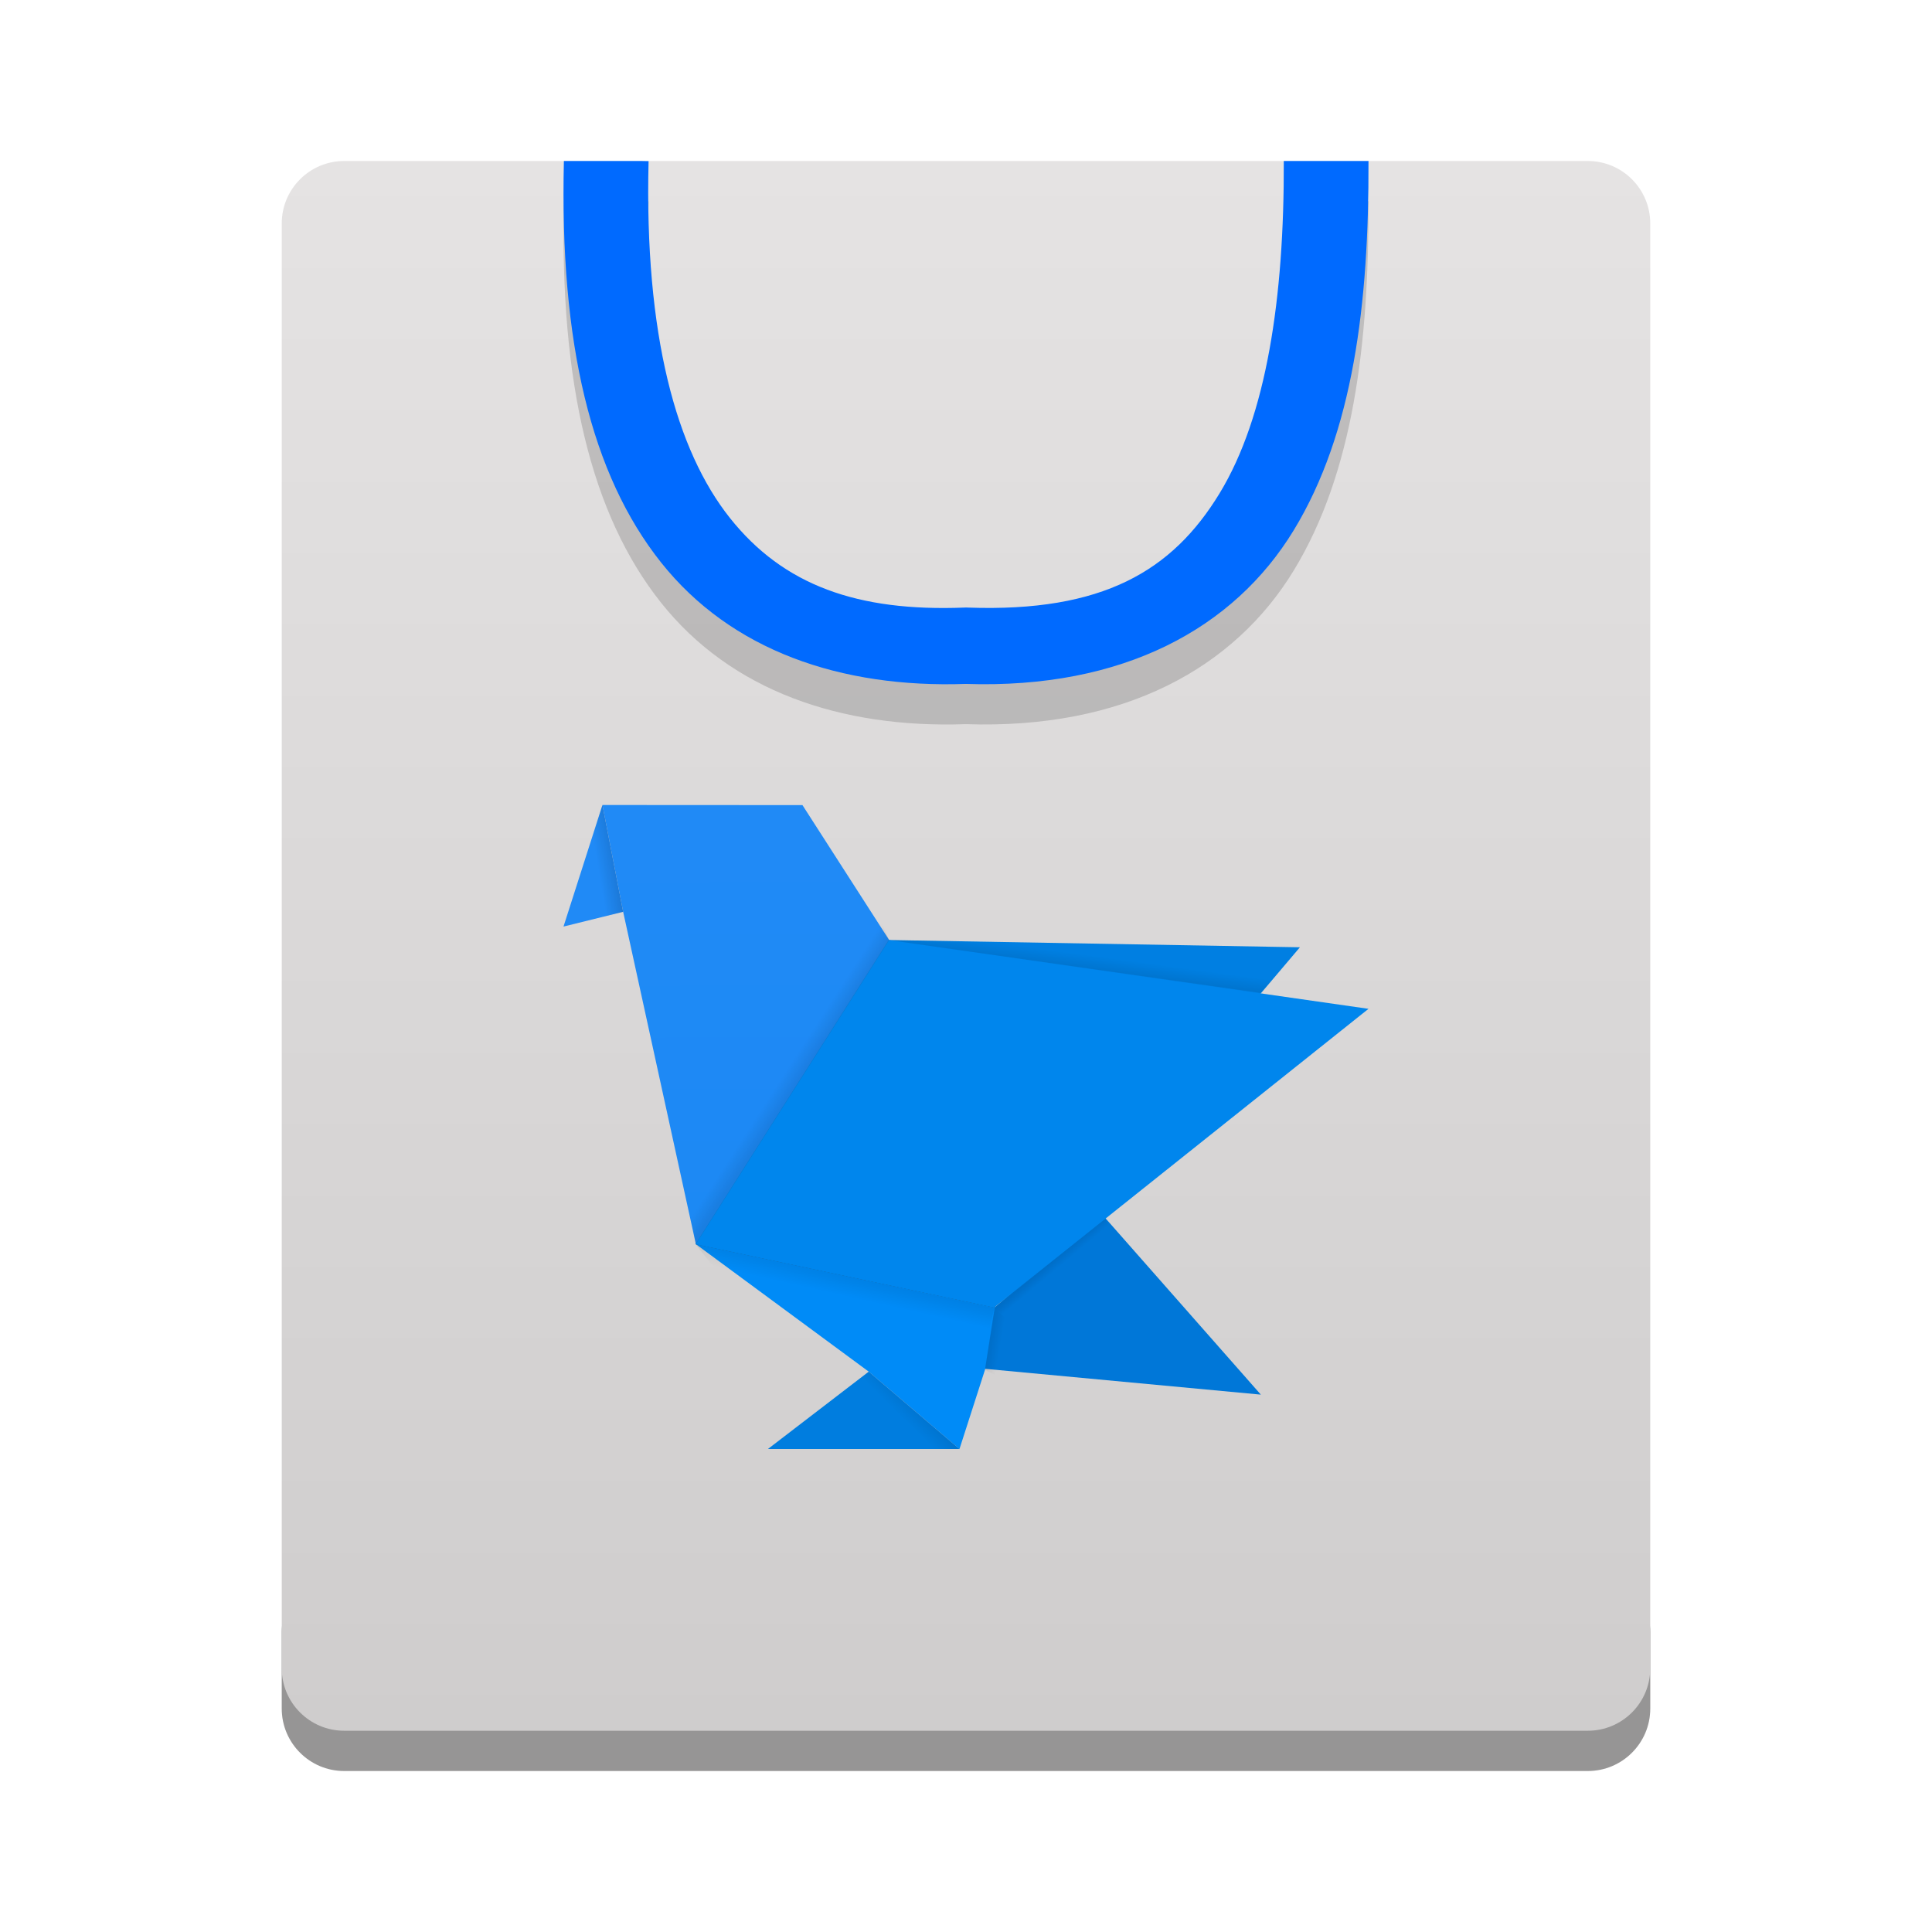
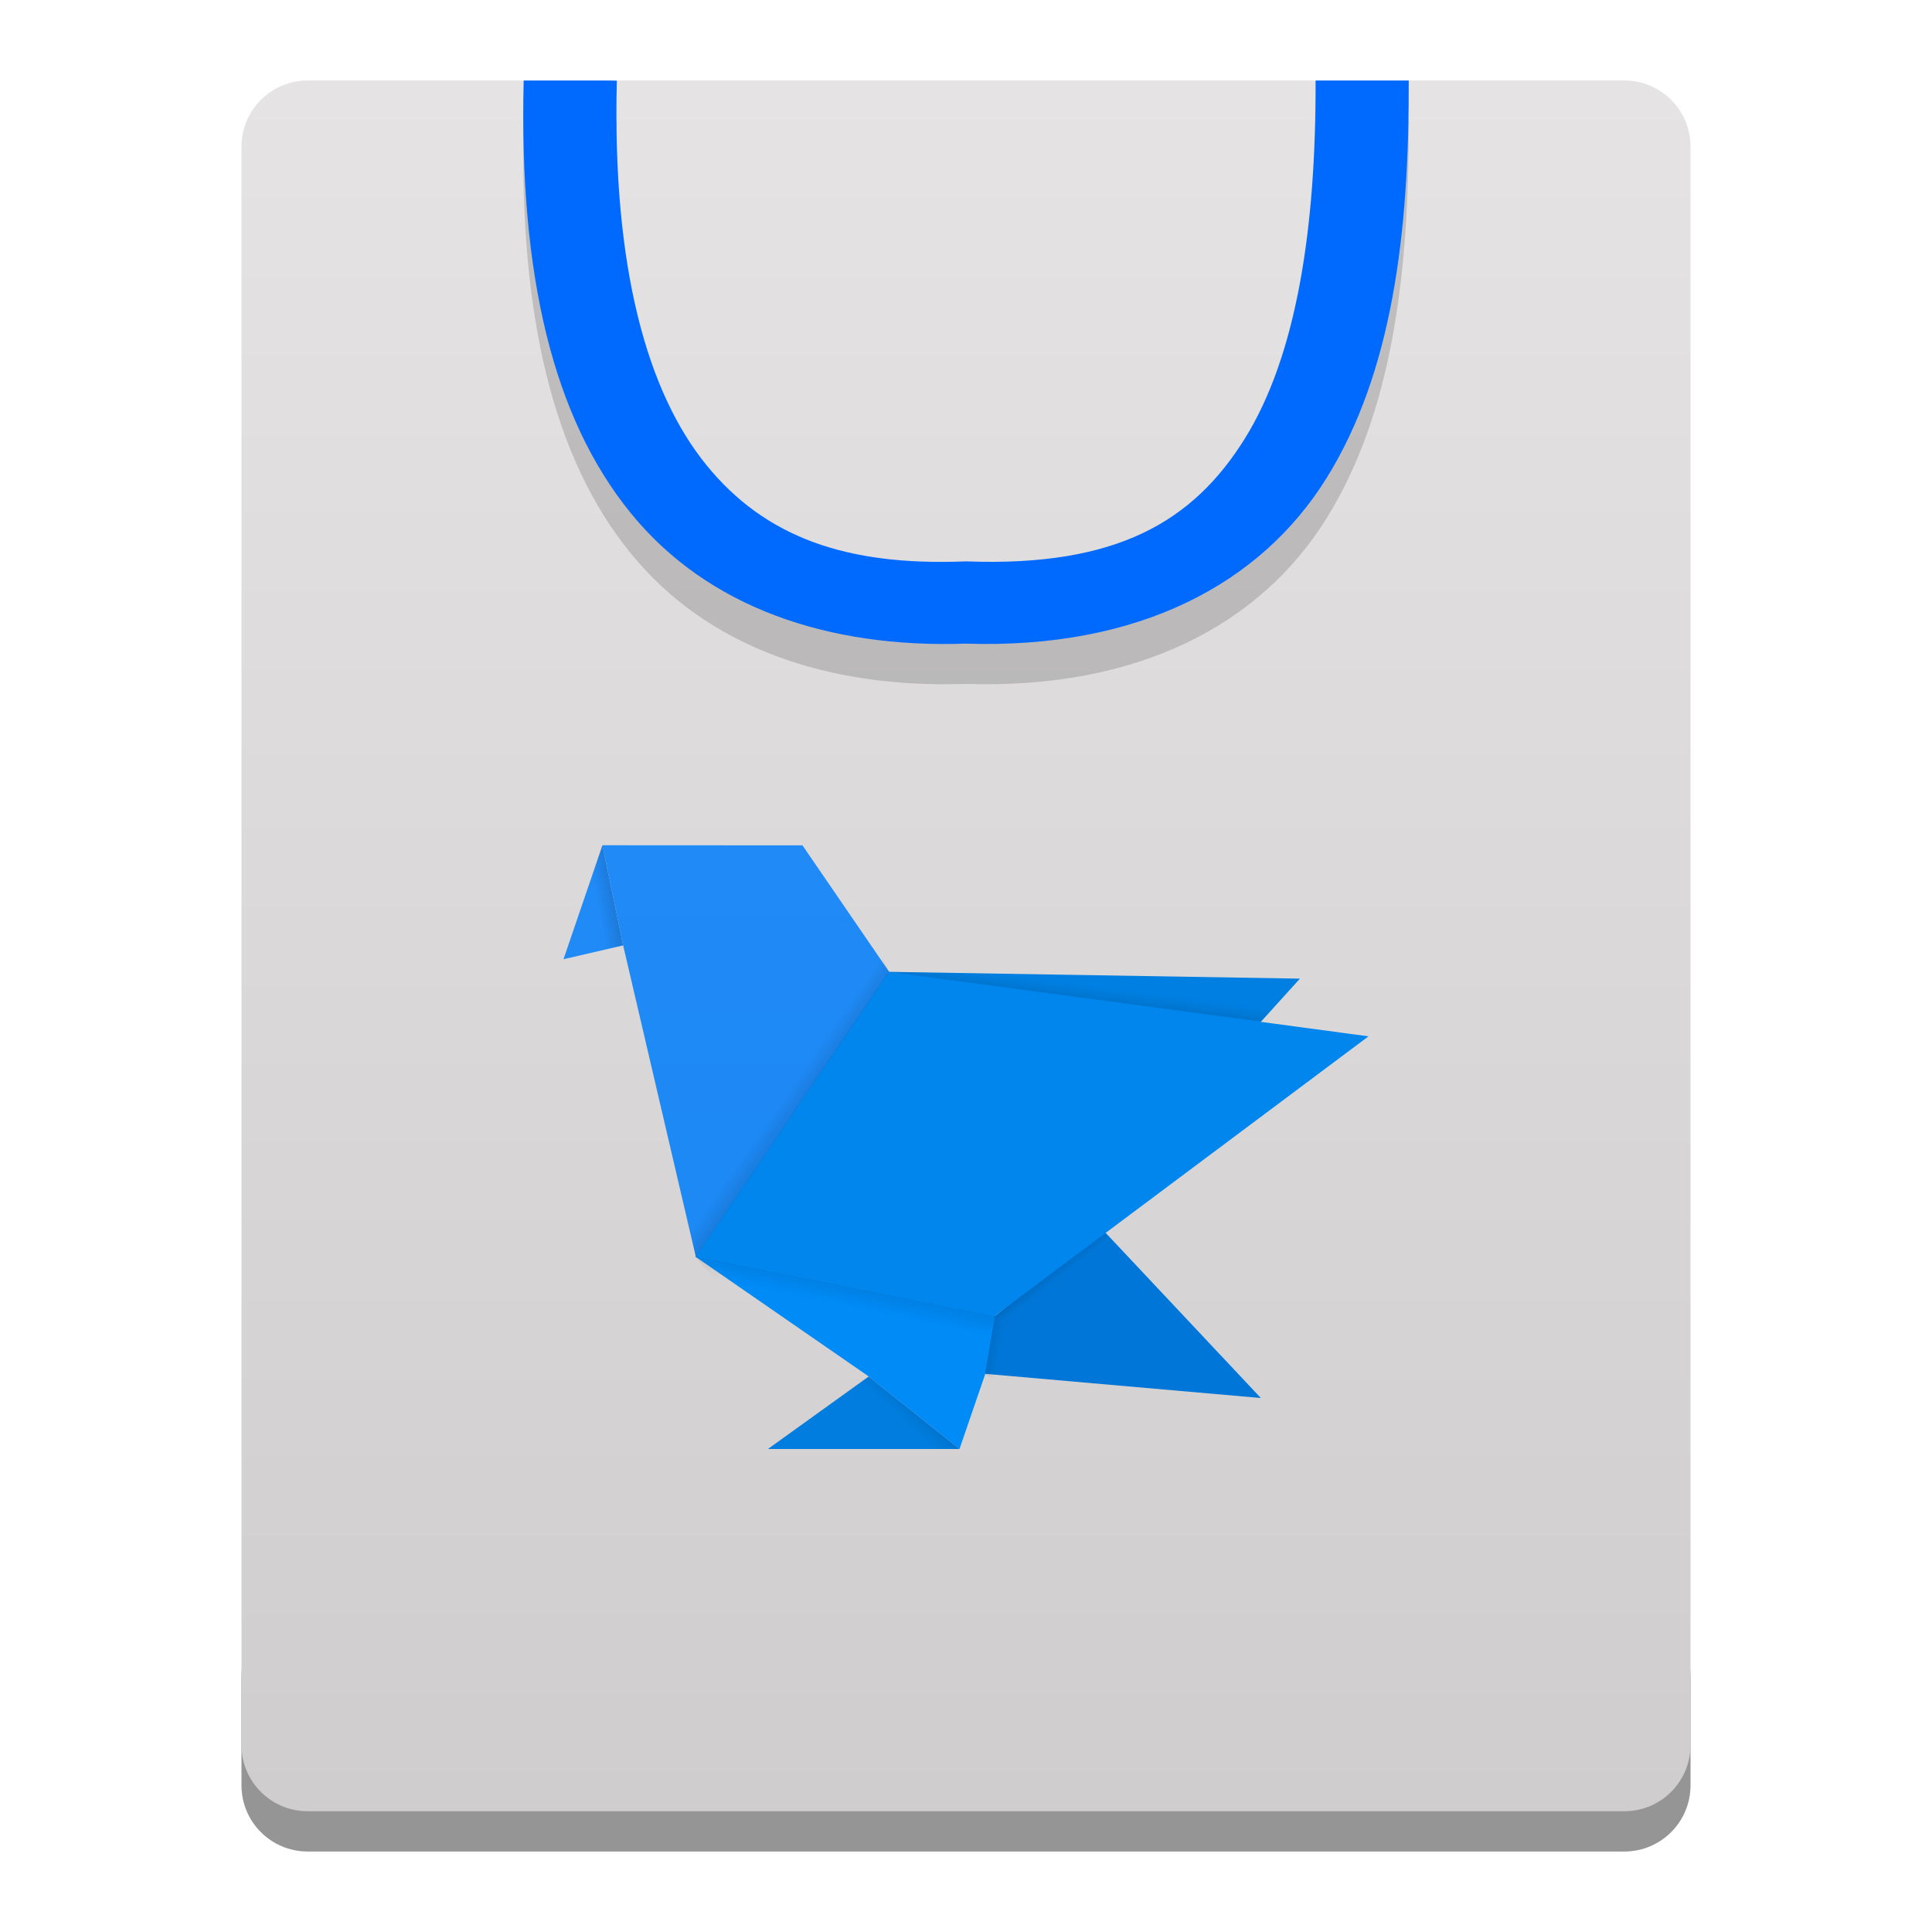
<svg xmlns="http://www.w3.org/2000/svg" xmlns:xlink="http://www.w3.org/1999/xlink" version="1.1" id="svg2" width="48" height="48" viewBox="0 0 48 48">
  <defs id="defs6">
    <style id="current-color-scheme" type="text/css">.ColorScheme-Highlight {
        color:#006aff;
      }
      .ColorScheme-HighlightedText {
        color:#ffffff;
      }</style>
    <linearGradient id="linearGradient826">
      <stop style="stop-color:#e5e3e3;stop-opacity:1" offset="0" id="stop822" />
      <stop style="stop-color:#cfcdcd;stop-opacity:1" offset="1" id="stop824" />
    </linearGradient>
    <clipPath clipPathUnits="userSpaceOnUse" id="clipPath1227">
      <path d="M 0,660 H 660 V 0 H 0 Z" id="path1225" />
    </clipPath>
    <clipPath clipPathUnits="userSpaceOnUse" id="clipPath1237">
      <path d="M -102.917,69.287 H 102.917 V -69.287 h -205.834 z" id="path1235" />
    </clipPath>
    <clipPath clipPathUnits="userSpaceOnUse" id="clipPath1865">
      <path d="M -102.917,69.287 H 102.917 V -69.287 h -205.834 z" id="path1863" />
    </clipPath>
    <clipPath clipPathUnits="userSpaceOnUse" id="clipPath2493">
      <path d="M -102.917,69.287 H 102.917 V -69.287 h -205.834 z" id="path2491" />
    </clipPath>
    <clipPath clipPathUnits="userSpaceOnUse" id="clipPath3121">
      <path d="M -102.917,69.287 H 102.917 V -69.287 h -205.834 z" id="path3119" />
    </clipPath>
    <clipPath clipPathUnits="userSpaceOnUse" id="clipPath3749">
      <path d="M -102.917,69.287 H 102.917 V -69.287 h -205.834 z" id="path3747" />
    </clipPath>
    <clipPath clipPathUnits="userSpaceOnUse" id="clipPath4377">
      <path d="M -102.917,69.287 H 102.917 V -69.287 h -205.834 z" id="path4375" />
    </clipPath>
    <clipPath clipPathUnits="userSpaceOnUse" id="clipPath5005">
      <path d="M -102.917,69.287 H 102.917 V -69.287 h -205.834 z" id="path5003" />
    </clipPath>
    <clipPath clipPathUnits="userSpaceOnUse" id="clipPath5633">
      <path d="M -102.917,69.287 H 102.917 V -69.287 h -205.834 z" id="path5631" />
    </clipPath>
    <clipPath clipPathUnits="userSpaceOnUse" id="clipPath6261">
      <path d="M -102.917,69.287 H 102.917 V -69.287 h -205.834 z" id="path6259" />
    </clipPath>
    <clipPath clipPathUnits="userSpaceOnUse" id="clipPath6889">
      <path d="M -102.917,69.287 H 102.917 V -69.287 h -205.834 z" id="path6887" />
    </clipPath>
    <clipPath clipPathUnits="userSpaceOnUse" id="clipPath7517">
      <path d="M -102.917,69.287 H 102.917 V -69.287 h -205.834 z" id="path7515" />
    </clipPath>
    <clipPath clipPathUnits="userSpaceOnUse" id="clipPath8145">
      <path d="M -102.917,69.287 H 102.917 V -69.287 h -205.834 z" id="path8143" />
    </clipPath>
    <clipPath clipPathUnits="userSpaceOnUse" id="clipPath8773">
      <path d="M -102.917,69.287 H 102.917 V -69.287 h -205.834 z" id="path8771" />
    </clipPath>
    <filter id="filter4193" style="color-interpolation-filters:sRGB">
      <feColorMatrix id="feColorMatrix4191" values="0.22 0.72 0.07 0.5 0 0.22 0.72 0.07 0.5 0 0.22 0.72 0.07 0.5 0 0 0 0 1 0 " />
    </filter>
    <linearGradient id="linearGradient17488">
      <stop style="stop-color:#000000;stop-opacity:0.123" offset="0" id="stop17484" />
      <stop style="stop-color:#000000;stop-opacity:0" offset="1" id="stop17486" />
    </linearGradient>
    <filter id="filter8477" style="color-interpolation-filters:sRGB">
      <feColorMatrix id="feColorMatrix8475" values="0.22 0.72 0.07 0.5 0 0.22 0.72 0.07 0.5 0 0.22 0.72 0.07 0.5 0 0 0 0 1 0 " />
    </filter>
-     <linearGradient xlink:href="#linearGradient826" id="linearGradient5005" x1="234.995" y1="0.841" x2="234.995" y2="255.373" gradientUnits="userSpaceOnUse" gradientTransform="matrix(1.000097,0,0,0.9785426,0.551536,-0.2802052)" />
+     <linearGradient xlink:href="#linearGradient826" id="linearGradient5005" x1="234.995" y1="0.841" x2="234.995" y2="255.373" gradientUnits="userSpaceOnUse" gradientTransform="matrix(1.058926,0,0,1.078906,-6.886613,-6.75101)" />
    <linearGradient xlink:href="#linearGradient5126-9" id="linearGradient5057-0" x1="3550.01" y1="166.406" x2="3457.928" y2="68.058" gradientUnits="userSpaceOnUse" gradientTransform="matrix(0.1580137,0,0,-0.1534592,-660.1409,327.8901)" />
    <linearGradient id="linearGradient5126-9">
      <stop style="stop-color:#000000;stop-opacity:0.078" offset="0" id="stop5122-3" />
      <stop style="stop-color:#000000;stop-opacity:0" offset="1" id="stop5124-6" />
    </linearGradient>
    <linearGradient xlink:href="#linearGradient5126-9" id="linearGradient5010-0" x1="5709.909" y1="3656.13" x2="5721.645" y2="3747.193" gradientUnits="userSpaceOnUse" gradientTransform="matrix(0.1580137,0,0,-0.1534592,-661.6513,427.9787)" />
    <linearGradient xlink:href="#linearGradient5126-9" id="linearGradient17531-6" x1="4328.198" y1="1339.151" x2="4417.95" y2="1323.124" gradientUnits="userSpaceOnUse" gradientTransform="matrix(0.1580137,0,0,-0.1534592,-661.6513,428.3678)" />
    <linearGradient xlink:href="#linearGradient5126-9" id="linearGradient17521-2" x1="4730.331" y1="1641.33" x2="4768.774" y2="1593.249" gradientUnits="userSpaceOnUse" gradientTransform="matrix(0.1580137,0,0,-0.1534592,-661.6513,427.9787)" />
    <linearGradient xlink:href="#linearGradient5126-9" id="linearGradient17419-2-6" x1="4552.577" y1="2938.654" x2="4462.826" y2="2999.557" gradientUnits="userSpaceOnUse" gradientTransform="matrix(0.1580137,0,0,-0.1534592,-916.9271,410.2703)" />
    <linearGradient xlink:href="#linearGradient17488" id="linearGradient17458-1" x1="1664.645" y1="3954.771" x2="1536.428" y2="3932.333" gradientUnits="userSpaceOnUse" gradientTransform="matrix(0.1580137,0,0,-0.1534592,-676.6383,399.2788)" />
    <linearGradient xlink:href="#linearGradient17425-2" id="linearGradient17427-9" x1="3725.58" y1="3820.143" x2="3687.115" y2="1294.275" gradientUnits="userSpaceOnUse" gradientTransform="matrix(0.1580137,0,0,-0.1534592,-917.4569,410.2703)" />
    <linearGradient id="linearGradient17425-2">
      <stop style="stop-color:#0086ed;stop-opacity:1" offset="0" id="stop17421-0" />
      <stop style="stop-color:#0086ed;stop-opacity:1" offset="1" id="stop17423-2" />
    </linearGradient>
    <linearGradient xlink:href="#linearGradient17417-7" id="linearGradient17419-3" x1="3712.758" y1="4602.265" x2="3725.58" y2="1672.515" gradientUnits="userSpaceOnUse" gradientTransform="matrix(0.1580137,0,0,-0.1534592,-916.9271,410.2703)" />
    <linearGradient id="linearGradient17417-7">
      <stop style="stop-color:#208af6;stop-opacity:1" offset="0" id="stop17413-5" />
      <stop style="stop-color:#1c89f4;stop-opacity:1" offset="1" id="stop17415-9" />
    </linearGradient>
    <linearGradient gradientTransform="matrix(0.1580137,0,0,-0.1534592,-662.181,427.9787)" xlink:href="#linearGradient5126-9" id="linearGradient17435-3-2" x1="3395.859" y1="1534.827" x2="3364.825" y2="1389.709" gradientUnits="userSpaceOnUse" />
    <linearGradient xlink:href="#linearGradient17433-8" id="linearGradient17435-2" x1="4353.841" y1="1800.731" x2="4341.02" y2="-340.487" gradientUnits="userSpaceOnUse" gradientTransform="matrix(0.1580137,0,0,-0.126775,-661.6513,380.2698)" />
    <linearGradient id="linearGradient17433-8">
      <stop style="stop-color:#008bf7;stop-opacity:1" offset="0" id="stop17429-9" />
      <stop style="stop-color:#008bf7;stop-opacity:1" offset="1" id="stop17431-7" />
    </linearGradient>
  </defs>
-   <g id="g840" transform="matrix(0.1565817,0,0,0.1565817,4.114119,3.915074)">
-     <rect style="fill:#cfcdcd;fill-opacity:1;stroke:none;stroke-width:2.262;stroke-miterlimit:1.414" id="rect4997-9" width="217.139" height="31.932" x="18.431" y="224.068" rx="9.909" />
-     <rect style="fill:#000000;fill-opacity:0.275;stroke:none;stroke-width:2.262;stroke-miterlimit:1.414" id="rect4997-9-2" width="217.139" height="31.932" x="18.431" y="224.068" rx="9.909" />
-     <rect style="fill:url(#linearGradient5005);fill-opacity:1;stroke:none;stroke-width:6.318;stroke-miterlimit:1.414" id="rect4997" width="217.139" height="249.071" x="18.431" y="0.542" rx="9.909" />
-     <path id="path5090-7" style="color:#000000;font-style:normal;font-variant:normal;font-weight:normal;font-stretch:normal;font-size:medium;line-height:normal;font-family:sans-serif;font-variant-ligatures:normal;font-variant-position:normal;font-variant-caps:normal;font-variant-numeric:normal;font-variant-alternates:normal;font-variant-east-asian:normal;font-feature-settings:normal;font-variation-settings:normal;text-indent:0;text-align:start;text-decoration:none;text-decoration-line:none;text-decoration-style:solid;text-decoration-color:#000000;letter-spacing:normal;word-spacing:normal;text-transform:none;writing-mode:lr-tb;direction:ltr;text-orientation:mixed;dominant-baseline:auto;baseline-shift:baseline;text-anchor:start;white-space:normal;shape-padding:0;shape-margin:0;inline-size:0;clip-rule:nonzero;display:inline;overflow:visible;visibility:visible;opacity:1;isolation:auto;mix-blend-mode:normal;color-interpolation:sRGB;color-interpolation-filters:linearRGB;solid-color:#000000;solid-opacity:1;vector-effect:none;fill:#000000;fill-opacity:0.157;fill-rule:nonzero;stroke:none;stroke-width:12.764;stroke-linecap:butt;stroke-linejoin:miter;stroke-miterlimit:4;stroke-dasharray:none;stroke-dashoffset:0;stroke-opacity:1;color-rendering:auto;image-rendering:auto;shape-rendering:auto;text-rendering:auto;enable-background:accumulate;stop-color:#000000;stop-opacity:1" d="m 63.197,6.929 c -0.68,28.891 4.302,49.73 15.433,63.719 11.095,13.943 28.483,19.946 48.321,19.251 25.022,0.841 42.589,-8.851 52.048,-24.377 9.465,-15.535 11.94,-36.013 11.864,-58.593 h -13.439 c 0.076,21.704 -2.731,40.49 -10.197,52.744 -7.476,12.27 -18.502,18.88 -39.935,18.114 l -0.276,-0.012 -0.276,0.012 C 109.789,78.452 98.054,74.268 89.549,63.58 81.044,52.892 75.955,34.555 76.635,6.952 l -1.168,-0.024 z" />
-     <path id="path5090" style="fill:currentColor" d="M 63.197,0.542 C 62.517,29.433 67.498,50.272 78.63,64.261 c 11.095,13.943 28.483,19.946 48.321,19.251 25.022,0.841 42.589,-8.851 52.048,-24.377 9.465,-15.535 11.94,-36.013 11.864,-58.593 H 177.424 C 177.5,22.247 174.693,41.033 167.227,53.286 159.751,65.557 148.725,72.167 127.292,71.401 l -0.276,-0.012 -0.276,0.012 C 109.789,72.066 98.054,67.882 89.549,57.193 81.044,46.505 75.955,28.168 76.635,0.566 l -1.168,-0.024 z" class="ColorScheme-Highlight" />
+   <g id="g840" transform="matrix(0.1565817,0,0,0.1565817,4.114119,2.915074)" style="display:inline">
+     <rect style="fill:#cfcdcd;fill-opacity:1;stroke:none;stroke-width:2.55;stroke-miterlimit:1.414" id="rect4997-9" width="229.912" height="38.319" x="12.044" y="236.841" rx="10.492" />
+     <rect style="fill:#000000;fill-opacity:0.275;stroke:none;stroke-width:2.55;stroke-miterlimit:1.414" id="rect4997-9-2" width="229.912" height="38.319" x="12.044" y="236.841" rx="10.492" />
+     <rect style="fill:url(#linearGradient5005);fill-opacity:1;stroke:none;stroke-width:6.826;stroke-miterlimit:1.414" id="rect4997" width="229.912" height="274.617" x="12.044" y="-5.844" rx="10.492" />
+     <path id="path5090-7" style="color:#000000;font-style:normal;font-variant:normal;font-weight:normal;font-stretch:normal;font-size:medium;line-height:normal;font-family:sans-serif;font-variant-ligatures:normal;font-variant-position:normal;font-variant-caps:normal;font-variant-numeric:normal;font-variant-alternates:normal;font-variant-east-asian:normal;font-feature-settings:normal;font-variation-settings:normal;text-indent:0;text-align:start;text-decoration:none;text-decoration-line:none;text-decoration-style:solid;text-decoration-color:#000000;letter-spacing:normal;word-spacing:normal;text-transform:none;writing-mode:lr-tb;direction:ltr;text-orientation:mixed;dominant-baseline:auto;baseline-shift:baseline;text-anchor:start;white-space:normal;shape-padding:0;shape-margin:0;inline-size:0;clip-rule:nonzero;display:inline;overflow:visible;visibility:visible;opacity:1;isolation:auto;mix-blend-mode:normal;color-interpolation:sRGB;color-interpolation-filters:linearRGB;solid-color:#000000;solid-opacity:1;vector-effect:none;fill:#000000;fill-opacity:0.157;fill-rule:nonzero;stroke:none;stroke-width:13.892;stroke-linecap:butt;stroke-linejoin:miter;stroke-miterlimit:4;stroke-dasharray:none;stroke-dashoffset:0;stroke-opacity:1;color-rendering:auto;image-rendering:auto;shape-rendering:auto;text-rendering:auto;enable-background:accumulate;stop-color:#000000;stop-opacity:1" d="M 56.816,0.542 C 56.069,31.655 61.548,54.097 73.793,69.163 c 12.204,15.016 31.331,21.48 53.153,20.732 27.524,0.906 46.847,-9.532 57.253,-26.252 10.412,-16.73 13.134,-38.783 13.05,-63.1 h -14.782 c 0.083,23.374 -3.004,43.605 -11.217,56.801 -8.224,13.214 -20.352,20.332 -43.928,19.508 l -0.303,-0.013 -0.303,0.013 C 108.067,77.568 95.159,73.062 85.804,61.551 76.449,50.041 70.85,30.293 71.599,0.568 l -1.285,-0.026 z" />
+     <path id="path5090" style="fill:currentColor;stroke-width:1.088" d="M 56.816,-5.844 C 56.069,25.269 61.548,47.711 73.793,62.777 c 12.204,15.016 31.331,21.48 53.153,20.732 27.524,0.906 46.847,-9.532 57.253,-26.252 10.412,-16.73 13.134,-38.783 13.05,-63.1 h -14.782 c 0.083,23.374 -3.004,43.605 -11.217,56.801 -8.224,13.214 -20.352,20.332 -43.928,19.508 l -0.303,-0.013 -0.303,0.013 C 108.067,71.181 95.159,66.675 85.804,55.165 76.449,43.654 70.85,23.907 71.599,-5.819 l -1.285,-0.025 z" class="ColorScheme-Highlight" />
  </g>
-   <g id="g5319" transform="matrix(0.02116402,0,0,0.02286004,24.23545,27.39992)">
+   <g id="g5319" transform="matrix(0.02116402,0,0,0.02143128,24.23545,27.93743)">
    <path id="path17401-3" d="M -328.235,153.608 7.494,288.742 335.008,317.119 c -185.638,-195.1 0,0 -185.638,-195.1 L 22.263,222.474 Z" style="fill:#0077d8;fill-opacity:1;fill-rule:evenodd;stroke:none;stroke-width:0.261px;stroke-linecap:butt;stroke-linejoin:miter;stroke-opacity:1" />
    <path id="path17403-6" d="m -328.235,153.608 202.935,138.519 106.528,84.079 29.892,-85.953 13.647,-79.396 z" style="fill:url(#linearGradient17435-2);fill-opacity:1;fill-rule:evenodd;stroke:none;stroke-width:0.237px;stroke-linecap:butt;stroke-linejoin:miter;stroke-opacity:1" />
    <path id="path17403-5-1" d="m -328.764,153.608 174.236,200.695 135.756,21.903 41.035,-153.343 z" style="fill:url(#linearGradient17435-3-2);fill-opacity:1;fill-rule:evenodd;stroke:none;stroke-width:0.261px;stroke-linecap:butt;stroke-linejoin:miter;stroke-opacity:1" />
    <path id="path17405-2" d="m -243.658,376.206 118.358,-84.079 106.528,84.079" style="fill:#007ddf;fill-opacity:1;fill-rule:evenodd;stroke:none;stroke-width:0.261px;stroke-linecap:butt;stroke-linejoin:miter;stroke-opacity:1" />
    <path id="path17395-9" d="m -203.103,-323.582 -234.811,-0.123 24.312,116.088 85.367,361.225 226.912,-330.557 z" style="fill:url(#linearGradient17419-3);fill-opacity:1;fill-rule:evenodd;stroke:none;stroke-width:0.261px;stroke-linecap:butt;stroke-linejoin:miter;stroke-opacity:1" />
    <path id="path17397-3" d="m -437.914,-323.706 -45.711,132.117 70.023,-16.029 z" style="fill:#208af6;fill-opacity:1;fill-rule:evenodd;stroke:none;stroke-width:0.261px;stroke-linecap:butt;stroke-linejoin:miter;stroke-opacity:1" />
    <path id="path17399-1" d="M -101.323,-176.95 22.263,222.474 -328.235,153.608 -101.323,-176.95" style="fill:#333333;fill-rule:evenodd;stroke:none;stroke-width:0.261px;stroke-linecap:butt;stroke-linejoin:miter;stroke-opacity:1" />
    <path id="path17409-9" d="m 22.263,222.474 358.602,-391.553 -482.187,-7.87 -226.912,330.557 z" style="fill:#007fe2;fill-opacity:1;fill-rule:evenodd;stroke:none;stroke-width:0.261px;stroke-linecap:butt;stroke-linejoin:miter;stroke-opacity:1" />
    <path id="path17407-4" d="M -328.764,153.608 21.733,222.474 461.375,-102.181 l -563.227,-74.769 -226.912,330.557" style="fill:url(#linearGradient17427-9);fill-opacity:1;fill-rule:evenodd;stroke:none;stroke-width:0.261px;stroke-linecap:butt;stroke-linejoin:miter;stroke-opacity:1" />
    <path id="path17397-0-7" d="m -437.914,-323.706 -45.711,132.117 70.023,-16.029 z" style="fill:url(#linearGradient17458-1);fill-opacity:1;fill-rule:evenodd;stroke:none;stroke-width:0.261px;stroke-linecap:butt;stroke-linejoin:miter;stroke-opacity:1" />
    <path id="path17395-5-8" d="m -160.077,-296.973 -263.38,1.968 95.222,448.613 226.912,-330.557 z" style="fill:url(#linearGradient17419-2-6);fill-opacity:1;fill-rule:evenodd;stroke:none;stroke-width:0.261px;stroke-linecap:butt;stroke-linejoin:miter;stroke-opacity:1" />
    <path id="path17513-4" d="m 21.733,222.474 25.169,20.992 131.083,-80 -25.75,-37.273 z" style="fill:url(#linearGradient17521-2);fill-opacity:1;fill-rule:evenodd;stroke:none;stroke-width:0.261px;stroke-linecap:butt;stroke-linejoin:miter;stroke-opacity:1" />
    <path id="path17523-5" d="m 22.263,222.863 -11.143,67.39 19.753,8.854 16.029,-55.253 z" style="fill:url(#linearGradient17531-6);fill-opacity:1;fill-rule:evenodd;stroke:none;stroke-width:0.261px;stroke-linecap:butt;stroke-linejoin:miter;stroke-opacity:1" />
    <path id="path5002-0" d="m -101.852,-176.95 482.717,7.87 -46.184,49.66 z" style="fill:url(#linearGradient5010-0);fill-opacity:1;fill-rule:evenodd;stroke:none;stroke-width:0.261px;stroke-linecap:butt;stroke-linejoin:miter;stroke-opacity:1" />
    <path id="path17405-3-3" d="m -243.658,376.206 118.358,-84.079 106.528,84.079" style="fill:url(#linearGradient5057-0);fill-opacity:1;fill-rule:evenodd;stroke:none;stroke-width:0.261px;stroke-linecap:butt;stroke-linejoin:miter;stroke-opacity:1" />
  </g>
</svg>
